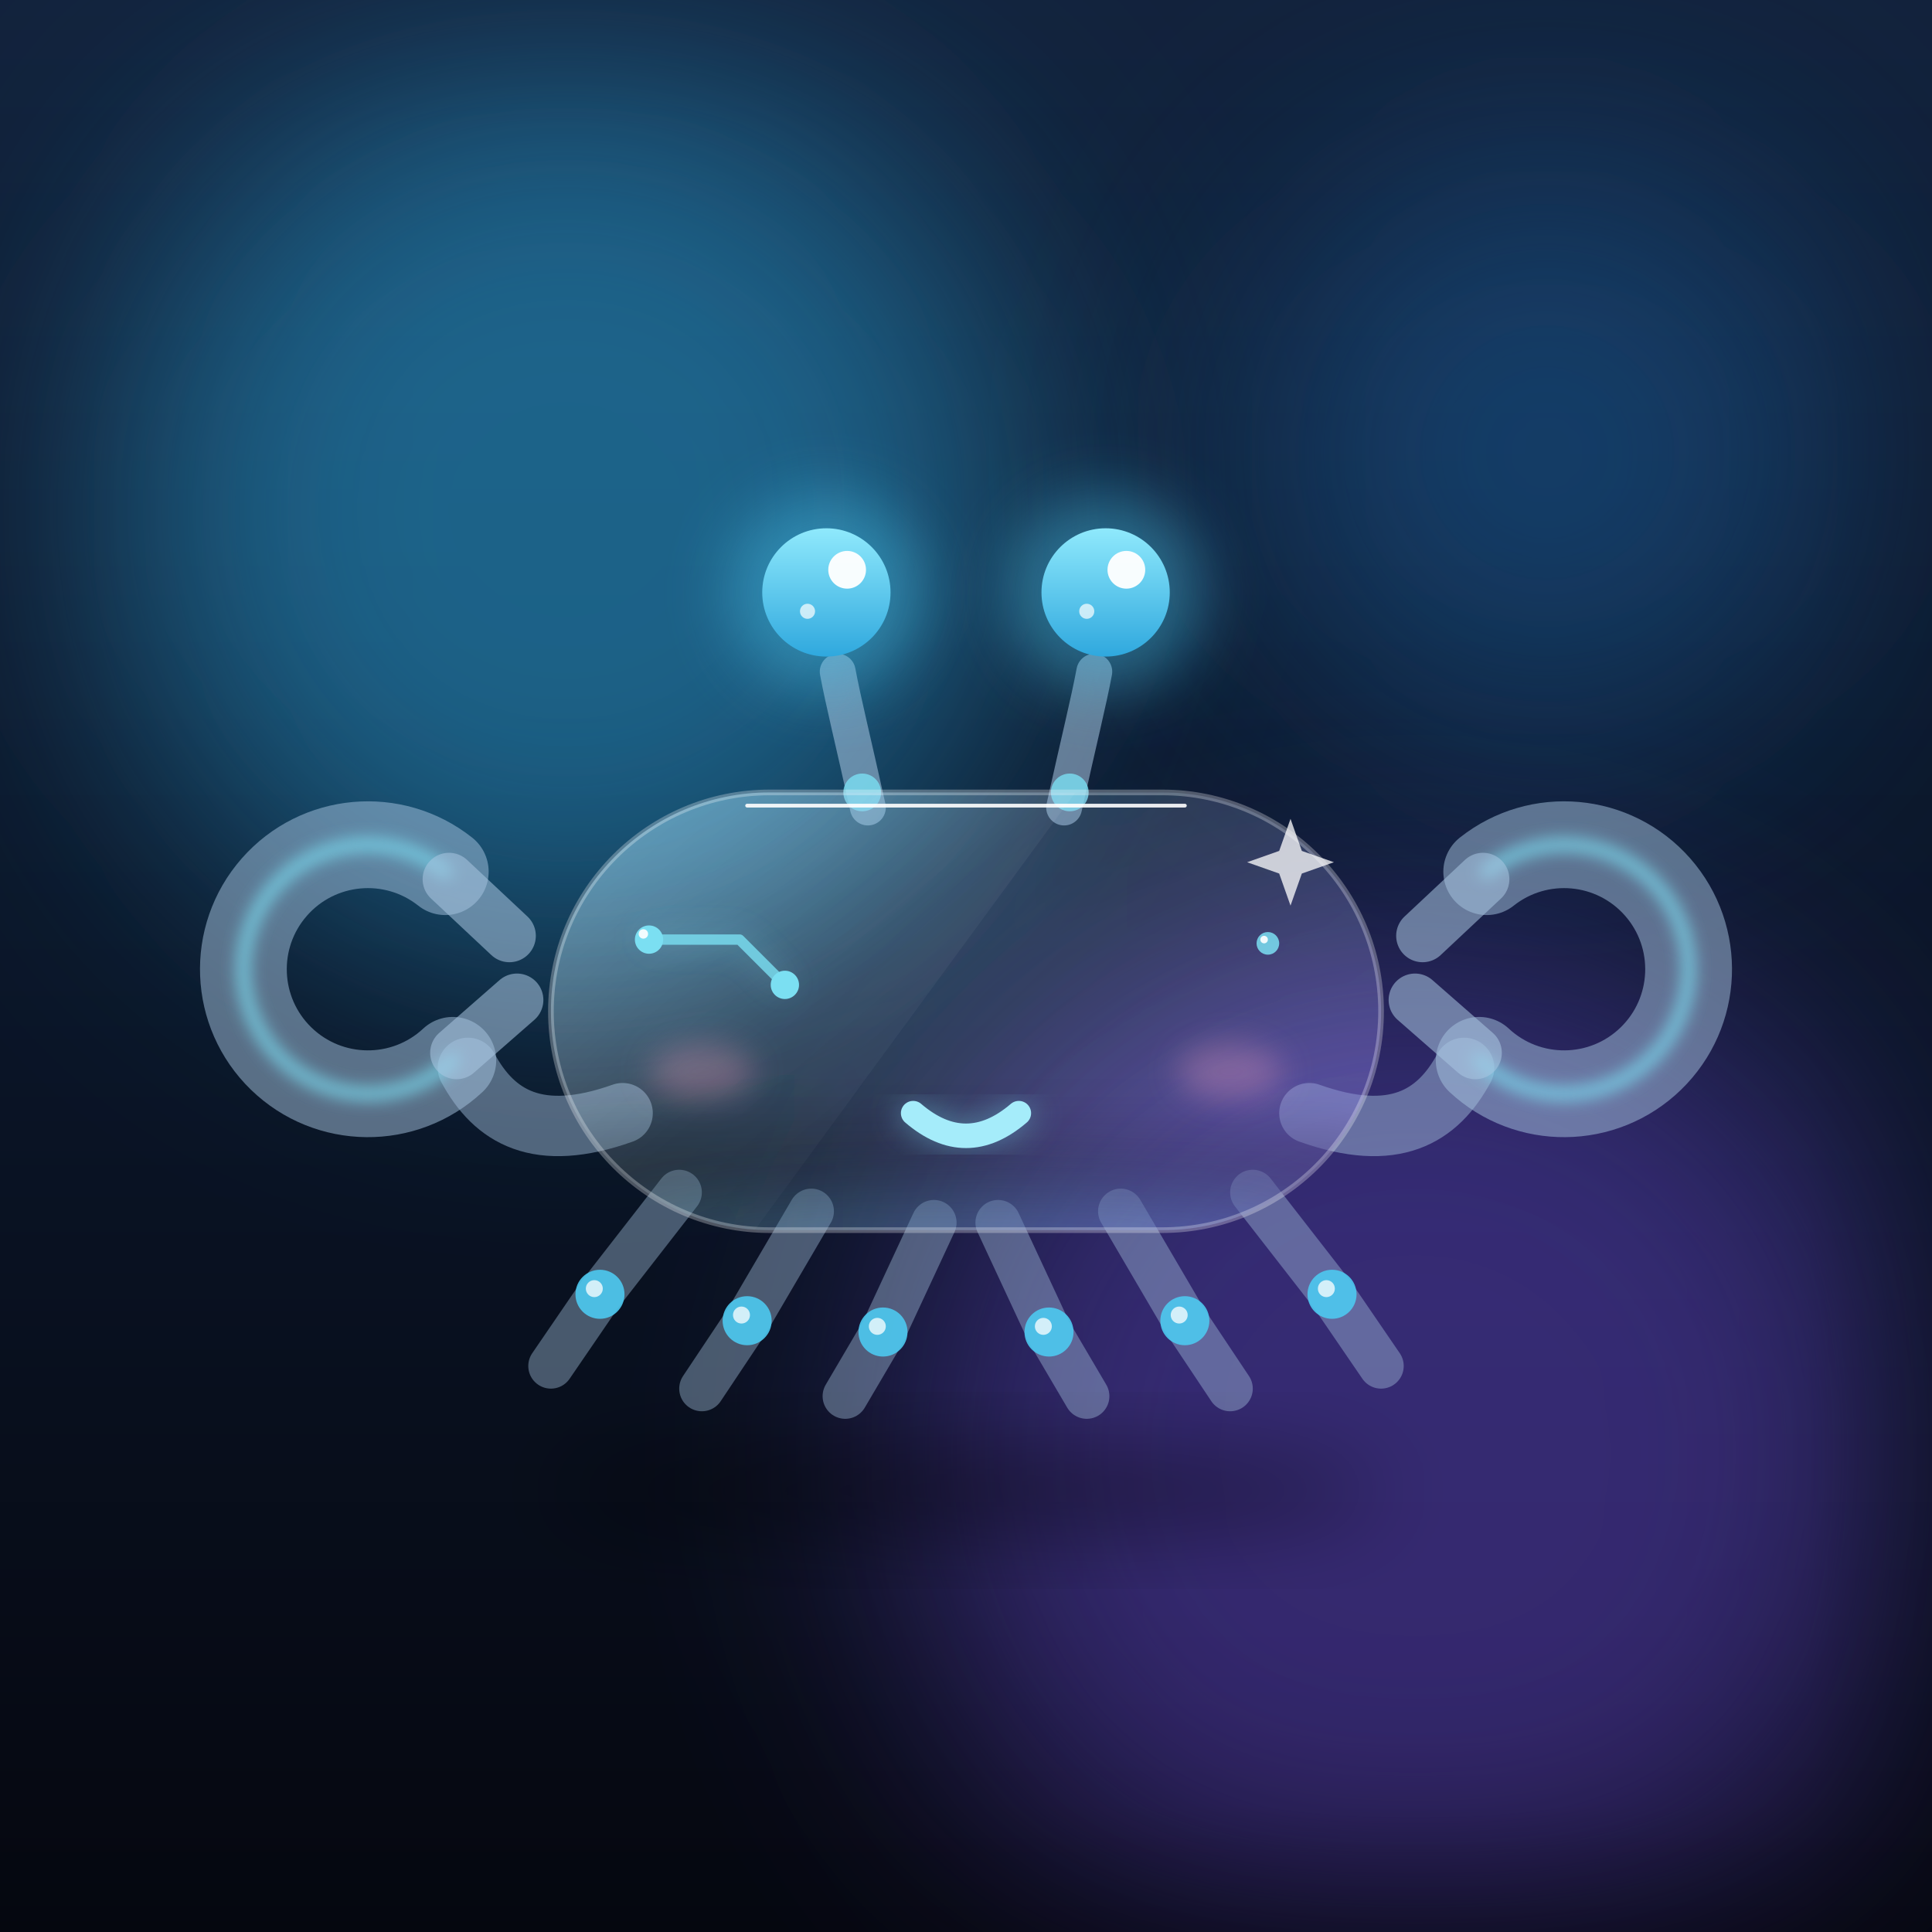
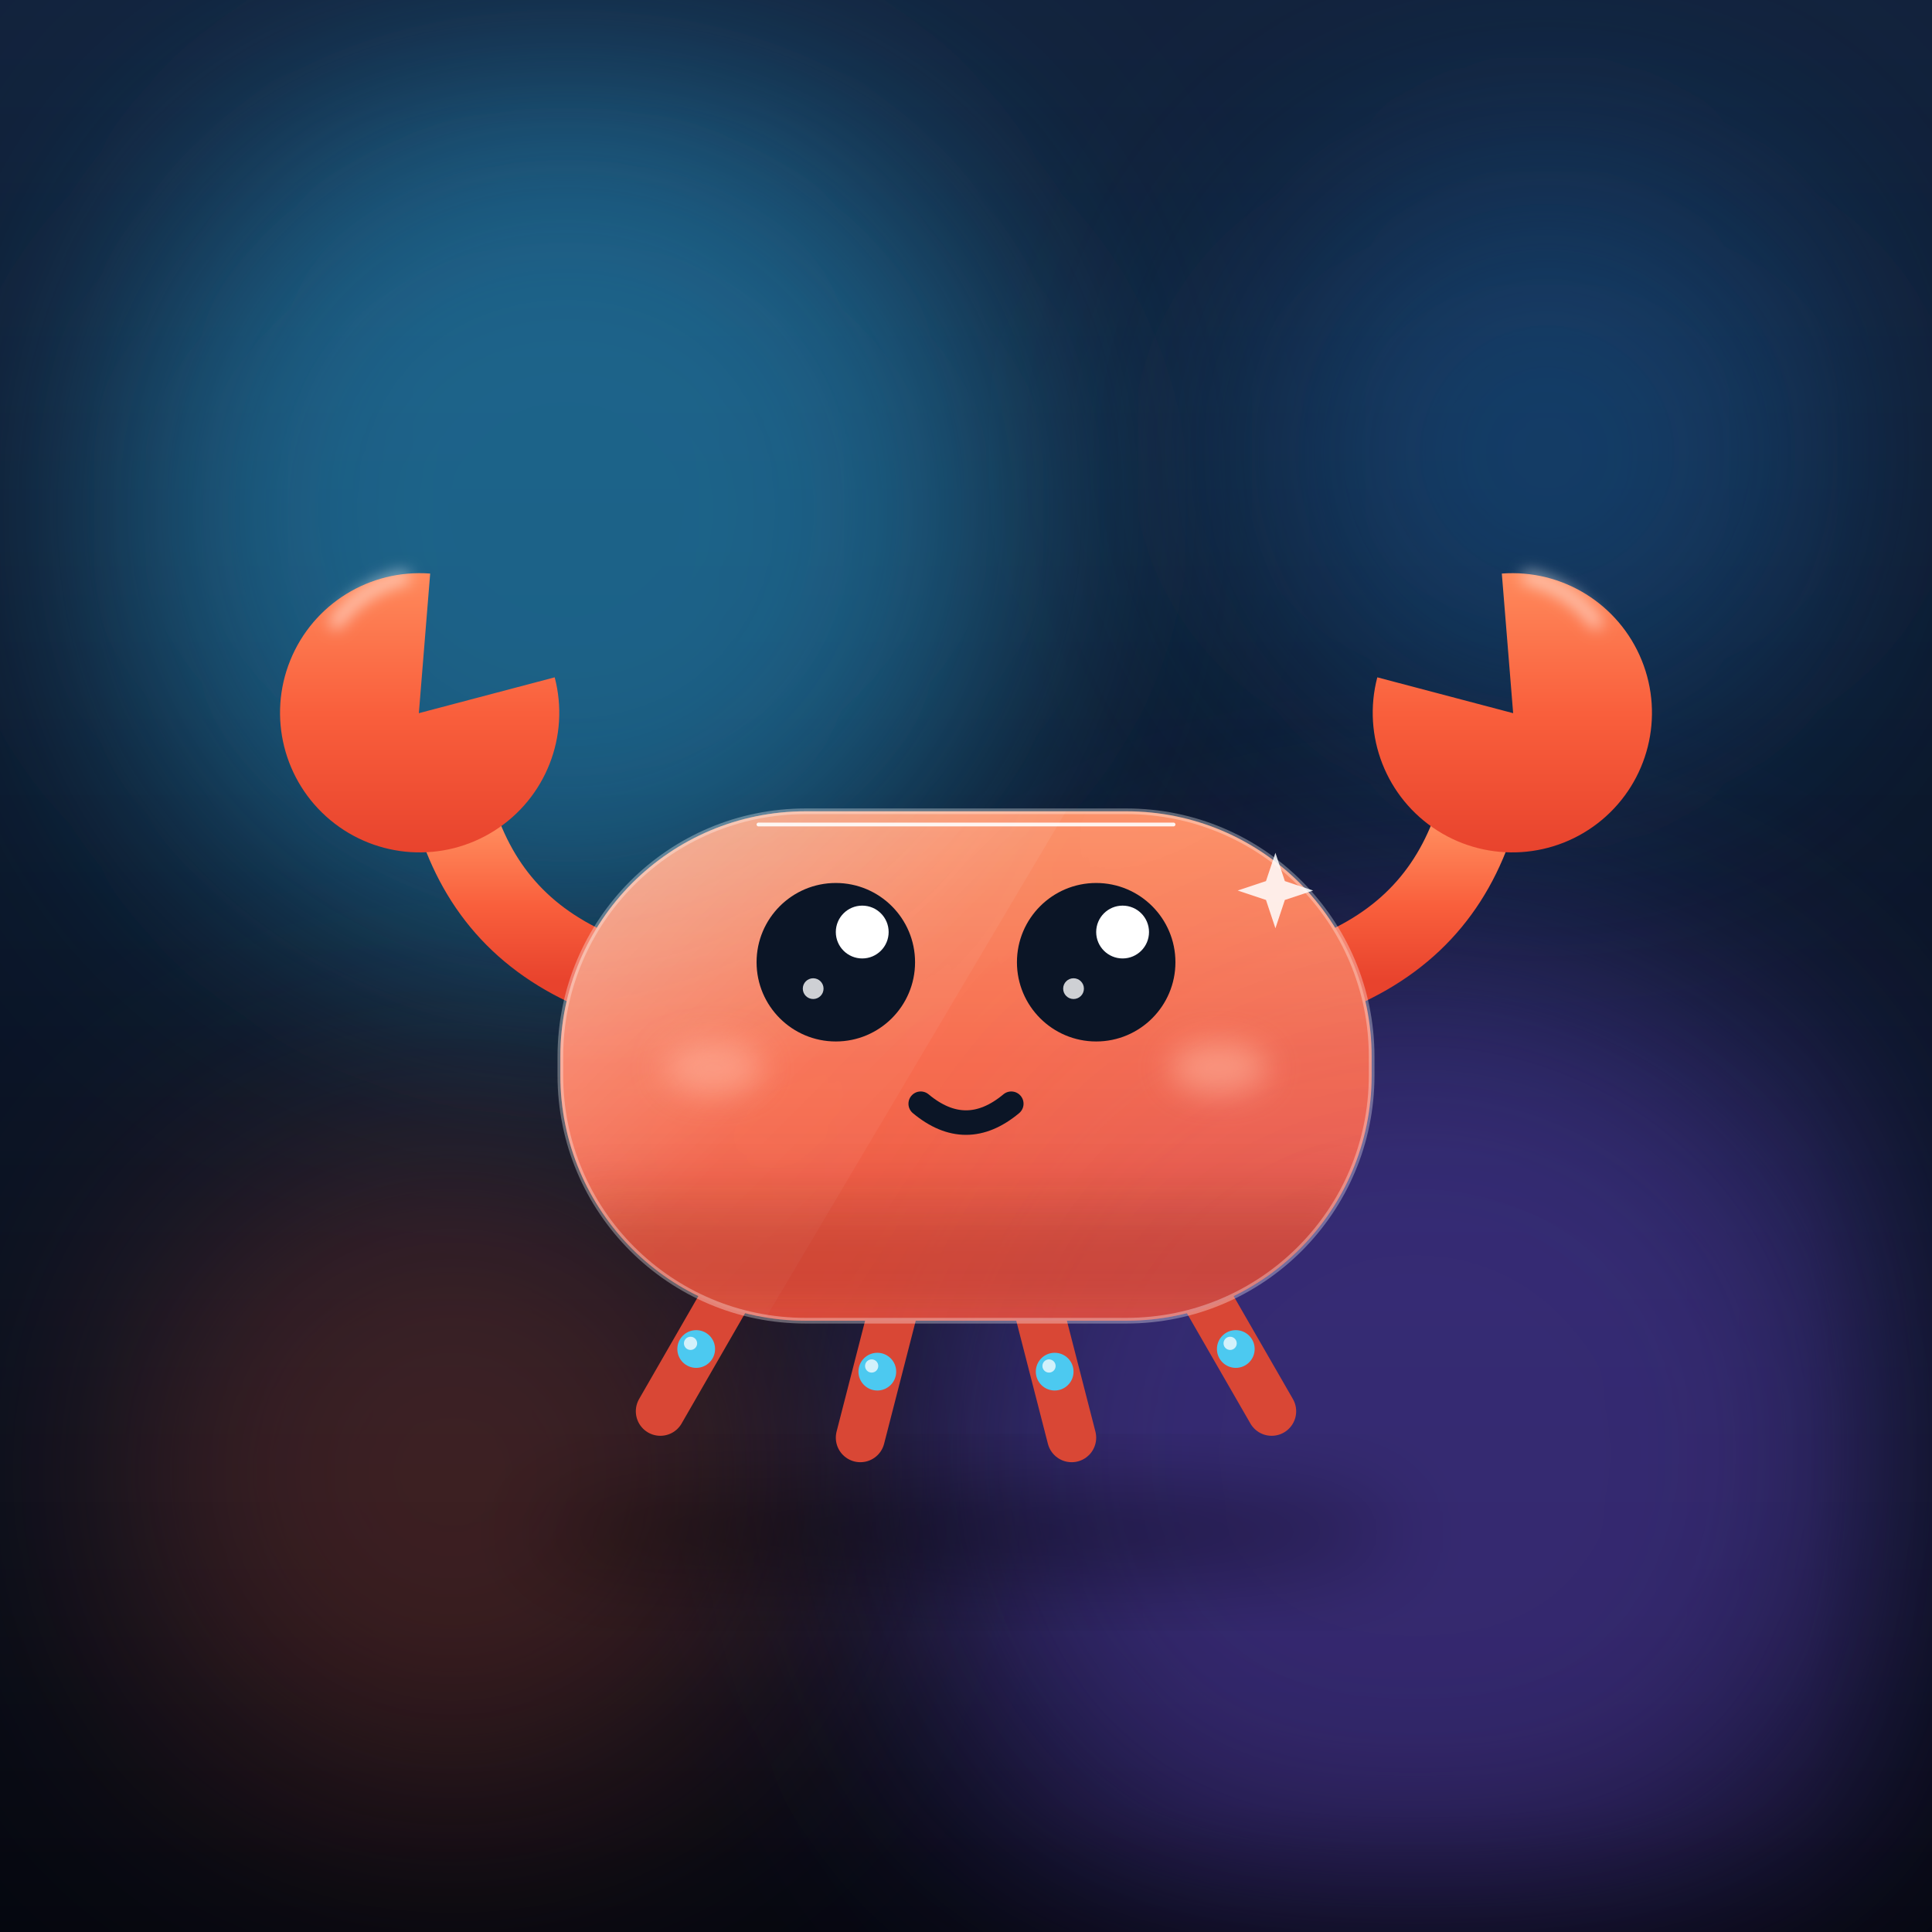
<svg xmlns="http://www.w3.org/2000/svg" viewBox="0 0 1024 1024">
  <defs>
    <linearGradient id="bg" x1="0" y1="0" x2="0" y2="1">
      <stop offset="0" stop-color="#12223C" />
      <stop offset="0.55" stop-color="#0A1426" />
      <stop offset="1" stop-color="#05070F" />
    </linearGradient>
    <filter id="blurAmb" x="-60%" y="-60%" width="220%" height="220%">
      <feGaussianBlur stdDeviation="70" />
    </filter>
    <filter id="blurGlass" x="-40%" y="-40%" width="180%" height="180%">
      <feGaussianBlur stdDeviation="26" />
    </filter>
    <filter id="blur4" x="-80%" y="-80%" width="260%" height="260%">
      <feGaussianBlur stdDeviation="4" />
    </filter>
    <filter id="blur8" x="-80%" y="-80%" width="260%" height="260%">
      <feGaussianBlur stdDeviation="8" />
    </filter>
    <filter id="blur16" x="-80%" y="-80%" width="260%" height="260%">
      <feGaussianBlur stdDeviation="16" />
    </filter>
    <filter id="blur24" x="-80%" y="-80%" width="260%" height="260%">
      <feGaussianBlur stdDeviation="24" />
    </filter>
-     <linearGradient id="eyeGrad" x1="0" y1="0" x2="0" y2="1">
-       <stop offset="0" stop-color="#8FE9FC" />
-       <stop offset="1" stop-color="#2FA8DE" />
+     <linearGradient id="shellGrad" x1="0" y1="0" x2="0" y2="1">
+       <stop offset="0" stop-color="#FF8A5C" />
+       <stop offset="0.5" stop-color="#F95F3C" />
+       <stop offset="1" stop-color="#E8432D" />
    </linearGradient>
    <linearGradient id="sheen" x1="0" y1="0" x2="1" y2="1">
-       <stop offset="0" stop-color="#FFFFFF" stop-opacity="0.24" />
-       <stop offset="0.5" stop-color="#FFFFFF" stop-opacity="0.05" />
+       <stop offset="0" stop-color="#FFFFFF" stop-opacity="0.32" />
+       <stop offset="0.5" stop-color="#FFFFFF" stop-opacity="0.06" />
      <stop offset="1" stop-color="#FFFFFF" stop-opacity="0" />
    </linearGradient>
    <clipPath id="shellClip">
-       <rect x="292" y="420" width="440" height="232" rx="116" />
+       <rect x="297" y="430" width="430" height="270" rx="130" />
    </clipPath>
  </defs>
  <rect width="1024" height="1024" fill="url(#bg)" />
  <g id="ambience">
    <circle cx="300" cy="270" r="240" fill="#2AA9E0" opacity="0.5" filter="url(#blurAmb)" />
    <circle cx="750" cy="770" r="270" fill="#6C4BD9" opacity="0.45" filter="url(#blurAmb)" />
    <circle cx="820" cy="240" r="160" fill="#1E6FB8" opacity="0.4" filter="url(#blurAmb)" />
+     <circle cx="240" cy="780" r="180" fill="#F95F3C" opacity="0.22" filter="url(#blurAmb)" />
  </g>
-   <ellipse cx="512" cy="790" rx="220" ry="20" fill="#000000" opacity="0.45" filter="url(#blur24)" />
-   <g fill="none" stroke-linecap="round">
-     <path d="M 360 632 L 318 686 L 292 724" stroke="#A9C6E2" stroke-opacity="0.4" stroke-width="24" />
-     <path d="M 430 642 L 396 700 L 372 736" stroke="#A9C6E2" stroke-opacity="0.4" stroke-width="24" />
-     <path d="M 495 648 L 468 706 L 448 740" stroke="#A9C6E2" stroke-opacity="0.4" stroke-width="24" />
-     <path d="M 664 632 L 706 686 L 732 724" stroke="#A9C6E2" stroke-opacity="0.4" stroke-width="24" />
-     <path d="M 594 642 L 628 700 L 652 736" stroke="#A9C6E2" stroke-opacity="0.4" stroke-width="24" />
-     <path d="M 529 648 L 556 706 L 576 740" stroke="#A9C6E2" stroke-opacity="0.4" stroke-width="24" />
+   <ellipse cx="512" cy="812" rx="230" ry="20" fill="#000000" opacity="0.45" filter="url(#blur24)" />
+   <g fill="none" stroke="#D94735" stroke-width="26" stroke-linecap="round">
+     <path d="M 388 682 L 350 748" />
+     <path d="M 474 692 L 456 762" />
+     <path d="M 636 682 L 674 748" />
+     <path d="M 550 692 L 568 762" />
  </g>
  <g fill="#4CC9F0">
-     <circle cx="318" cy="686" r="13" opacity="0.9" />
-     <circle cx="396" cy="700" r="13" opacity="0.9" />
-     <circle cx="468" cy="706" r="13" opacity="0.9" />
-     <circle cx="706" cy="686" r="13" opacity="0.9" />
-     <circle cx="628" cy="700" r="13" opacity="0.9" />
-     <circle cx="556" cy="706" r="13" opacity="0.9" />
+     <circle cx="369" cy="715" r="10" />
+     <circle cx="465" cy="727" r="10" />
+     <circle cx="655" cy="715" r="10" />
+     <circle cx="559" cy="727" r="10" />
  </g>
  <g fill="#FFFFFF" opacity="0.75">
-     <circle cx="315" cy="683" r="4.5" />
-     <circle cx="393" cy="697" r="4.5" />
-     <circle cx="465" cy="703" r="4.5" />
-     <circle cx="703" cy="683" r="4.5" />
-     <circle cx="625" cy="697" r="4.5" />
-     <circle cx="553" cy="703" r="4.5" />
+     <circle cx="366" cy="712" r="3.5" />
+     <circle cx="462" cy="724" r="3.5" />
+     <circle cx="652" cy="712" r="3.5" />
+     <circle cx="556" cy="724" r="3.5" />
  </g>
-   <path d="M 330 590 C 285 606 262 592 248 566" fill="none" stroke="#A9C6E2" stroke-opacity="0.45" stroke-width="32" stroke-linecap="round" />
-   <path d="M 236 462 A 66 66 0 1 0 240 562" fill="none" stroke="#A9C6E2" stroke-opacity="0.5" stroke-width="46" stroke-linecap="round" />
-   <path d="M 236 462 A 66 66 0 1 0 240 562" fill="none" stroke="#7BDFF2" stroke-opacity="0.7" stroke-width="8" stroke-linecap="round" filter="url(#blur4)" />
-   <path d="M 238 466 L 270 496" fill="none" stroke="#A9C6E2" stroke-opacity="0.55" stroke-width="28" stroke-linecap="round" />
-   <path d="M 242 558 L 274 530" fill="none" stroke="#A9C6E2" stroke-opacity="0.55" stroke-width="28" stroke-linecap="round" />
-   <path d="M 694 590 C 739 606 762 592 776 566" fill="none" stroke="#A9C6E2" stroke-opacity="0.45" stroke-width="32" stroke-linecap="round" />
-   <path d="M 788 462 A 66 66 0 1 1 784 562" fill="none" stroke="#A9C6E2" stroke-opacity="0.5" stroke-width="46" stroke-linecap="round" />
-   <path d="M 788 462 A 66 66 0 1 1 784 562" fill="none" stroke="#7BDFF2" stroke-opacity="0.7" stroke-width="8" stroke-linecap="round" filter="url(#blur4)" />
-   <path d="M 786 466 L 754 496" fill="none" stroke="#A9C6E2" stroke-opacity="0.55" stroke-width="28" stroke-linecap="round" />
-   <path d="M 782 558 L 750 530" fill="none" stroke="#A9C6E2" stroke-opacity="0.55" stroke-width="28" stroke-linecap="round" />
-   <g fill="none" stroke-linecap="round">
-     <path d="M 460 428 C 452 392 447 372 444 356" stroke="#A9C6E2" stroke-opacity="0.55" stroke-width="19" />
-     <path d="M 564 428 C 572 392 577 372 580 356" stroke="#A9C6E2" stroke-opacity="0.55" stroke-width="19" />
+   <g fill="none" stroke="url(#shellGrad)" stroke-width="42" stroke-linecap="round">
+     <path d="M 330 520 C 285 505 258 478 244 440" />
+     <path d="M 694 520 C 739 505 766 478 780 440" />
  </g>
-   <circle cx="457" cy="420" r="10" fill="#7BDFF2" opacity="0.8" />
-   <circle cx="567" cy="420" r="10" fill="#7BDFF2" opacity="0.8" />
-   <circle cx="438" cy="314" r="52" fill="#4CC9F0" opacity="0.4" filter="url(#blur16)" />
-   <circle cx="586" cy="314" r="52" fill="#4CC9F0" opacity="0.4" filter="url(#blur16)" />
-   <circle cx="438" cy="314" r="34" fill="url(#eyeGrad)" />
-   <circle cx="586" cy="314" r="34" fill="url(#eyeGrad)" />
-   <circle cx="449" cy="302" r="10" fill="#FFFFFF" opacity="0.95" />
-   <circle cx="597" cy="302" r="10" fill="#FFFFFF" opacity="0.95" />
-   <circle cx="428" cy="324" r="4" fill="#FFFFFF" opacity="0.7" />
-   <circle cx="576" cy="324" r="4" fill="#FFFFFF" opacity="0.7" />
+   <path d="M 222 378 L 228 304 A 74 74 0 1 0 294 359 Z" fill="url(#shellGrad)" />
+   <path d="M 802 378 L 796 304 A 74 74 0 1 1 730 359 Z" fill="url(#shellGrad)" />
+   <path d="M 178 330 A 62 62 0 0 1 214 306" fill="none" stroke="#FFFFFF" stroke-opacity="0.55" stroke-width="7" stroke-linecap="round" filter="url(#blur4)" />
+   <path d="M 846 330 A 62 62 0 0 0 810 306" fill="none" stroke="#FFFFFF" stroke-opacity="0.55" stroke-width="7" stroke-linecap="round" filter="url(#blur4)" />
  <g clip-path="url(#shellClip)">
-     <use href="#ambience" filter="url(#blurGlass)" opacity="0.85" />
-     <rect x="292" y="420" width="440" height="232" fill="#BFD8EE" opacity="0.16" />
-     <polygon points="292,420 570,420 400,652 292,652" fill="url(#sheen)" />
-     <rect x="292" y="600" width="440" height="52" fill="#000000" opacity="0.2" filter="url(#blur16)" />
-     <ellipse cx="512" cy="652" rx="190" ry="26" fill="#4CC9F0" opacity="0.14" filter="url(#blur16)" />
+     <rect x="297" y="430" width="430" height="270" fill="url(#shellGrad)" />
+     <use href="#ambience" filter="url(#blurGlass)" opacity="0.22" />
+     <rect x="297" y="430" width="430" height="270" fill="#FFFFFF" opacity="0.08" />
+     <polygon points="297,430 565,430 405,700 297,700" fill="url(#sheen)" />
+     <rect x="297" y="636" width="430" height="64" fill="#7A1408" opacity="0.25" filter="url(#blur16)" />
  </g>
-   <rect x="292" y="420" width="440" height="232" rx="116" fill="none" stroke="#FFFFFF" stroke-opacity="0.28" stroke-width="3" />
-   <path d="M 396 427 L 628 427" stroke="#FFFFFF" stroke-opacity="0.85" stroke-width="5" stroke-linecap="round" filter="url(#blur4)" />
-   <path d="M 396 427 L 628 427" stroke="#FFFFFF" stroke-opacity="0.9" stroke-width="2" stroke-linecap="round" />
-   <path d="M 302 480 L 302 596" stroke="#FFFFFF" stroke-opacity="0.22" stroke-width="4" stroke-linecap="round" filter="url(#blur4)" />
-   <path d="M 402 646 L 622 646" stroke="#7BDFF2" stroke-opacity="0.35" stroke-width="4" stroke-linecap="round" filter="url(#blur4)" />
-   <ellipse cx="372" cy="568" rx="28" ry="15" fill="#F2A0C0" opacity="0.3" filter="url(#blur8)" />
-   <ellipse cx="652" cy="568" rx="28" ry="15" fill="#F2A0C0" opacity="0.3" filter="url(#blur8)" />
-   <path d="M 484 590 Q 512 614 540 590" stroke="#7BDFF2" stroke-width="15" fill="none" stroke-linecap="round" opacity="0.4" filter="url(#blur8)" />
-   <path d="M 484 590 Q 512 614 540 590" stroke="#A5ECFA" stroke-width="13" fill="none" stroke-linecap="round" />
-   <g fill="none" stroke="#7BDFF2" stroke-linecap="round" stroke-linejoin="round">
-     <path d="M 344 498 L 392 498 L 416 522" stroke-width="7" stroke-opacity="0.26" filter="url(#blur8)" />
-     <path d="M 344 498 L 392 498 L 416 522" stroke-width="5.5" stroke-opacity="0.8" />
-   </g>
-   <circle cx="344" cy="498" r="7.5" fill="#7BDFF2" />
-   <circle cx="416" cy="522" r="7.5" fill="#7BDFF2" />
-   <circle cx="341" cy="495" r="2.5" fill="#FFFFFF" opacity="0.9" />
-   <circle cx="672" cy="500" r="6" fill="#7BDFF2" opacity="0.85" />
-   <circle cx="670" cy="498" r="2" fill="#FFFFFF" opacity="0.9" />
-   <path d="M 684 434 L 690 451 L 707 457 L 690 463 L 684 480 L 678 463 L 661 457 L 678 451 Z" fill="#FFFFFF" opacity="0.75" />
+   <rect x="297" y="430" width="430" height="270" rx="130" fill="none" stroke="#FFFFFF" stroke-opacity="0.32" stroke-width="3" />
+   <path d="M 402 437 L 622 437" stroke="#FFFFFF" stroke-opacity="0.85" stroke-width="5" stroke-linecap="round" filter="url(#blur4)" />
+   <path d="M 402 437 L 622 437" stroke="#FFFFFF" stroke-opacity="0.9" stroke-width="2" stroke-linecap="round" />
+   <path d="M 306 492 L 306 600" stroke="#FFFFFF" stroke-opacity="0.25" stroke-width="4" stroke-linecap="round" filter="url(#blur4)" />
+   <path d="M 412 694 L 612 694" stroke="#7BDFF2" stroke-opacity="0.4" stroke-width="4" stroke-linecap="round" filter="url(#blur4)" />
+   <circle cx="443" cy="510" r="42" fill="#0B1526" />
+   <circle cx="581" cy="510" r="42" fill="#0B1526" />
+   <circle cx="457" cy="494" r="14" fill="#FFFFFF" />
+   <circle cx="595" cy="494" r="14" fill="#FFFFFF" />
+   <circle cx="431" cy="524" r="5.5" fill="#FFFFFF" opacity="0.8" />
+   <circle cx="569" cy="524" r="5.5" fill="#FFFFFF" opacity="0.8" />
+   <ellipse cx="378" cy="566" rx="26" ry="14" fill="#FFB09A" opacity="0.6" filter="url(#blur8)" />
+   <ellipse cx="646" cy="566" rx="26" ry="14" fill="#FFB09A" opacity="0.6" filter="url(#blur8)" />
+   <path d="M 488 585 Q 512 605 536 585" stroke="#0B1526" stroke-width="13" fill="none" stroke-linecap="round" />
+   <path d="M 676 452 L 681 467 L 696 472 L 681 477 L 676 492 L 671 477 L 656 472 L 671 467 Z" fill="#FFFFFF" opacity="0.85" />
</svg>
